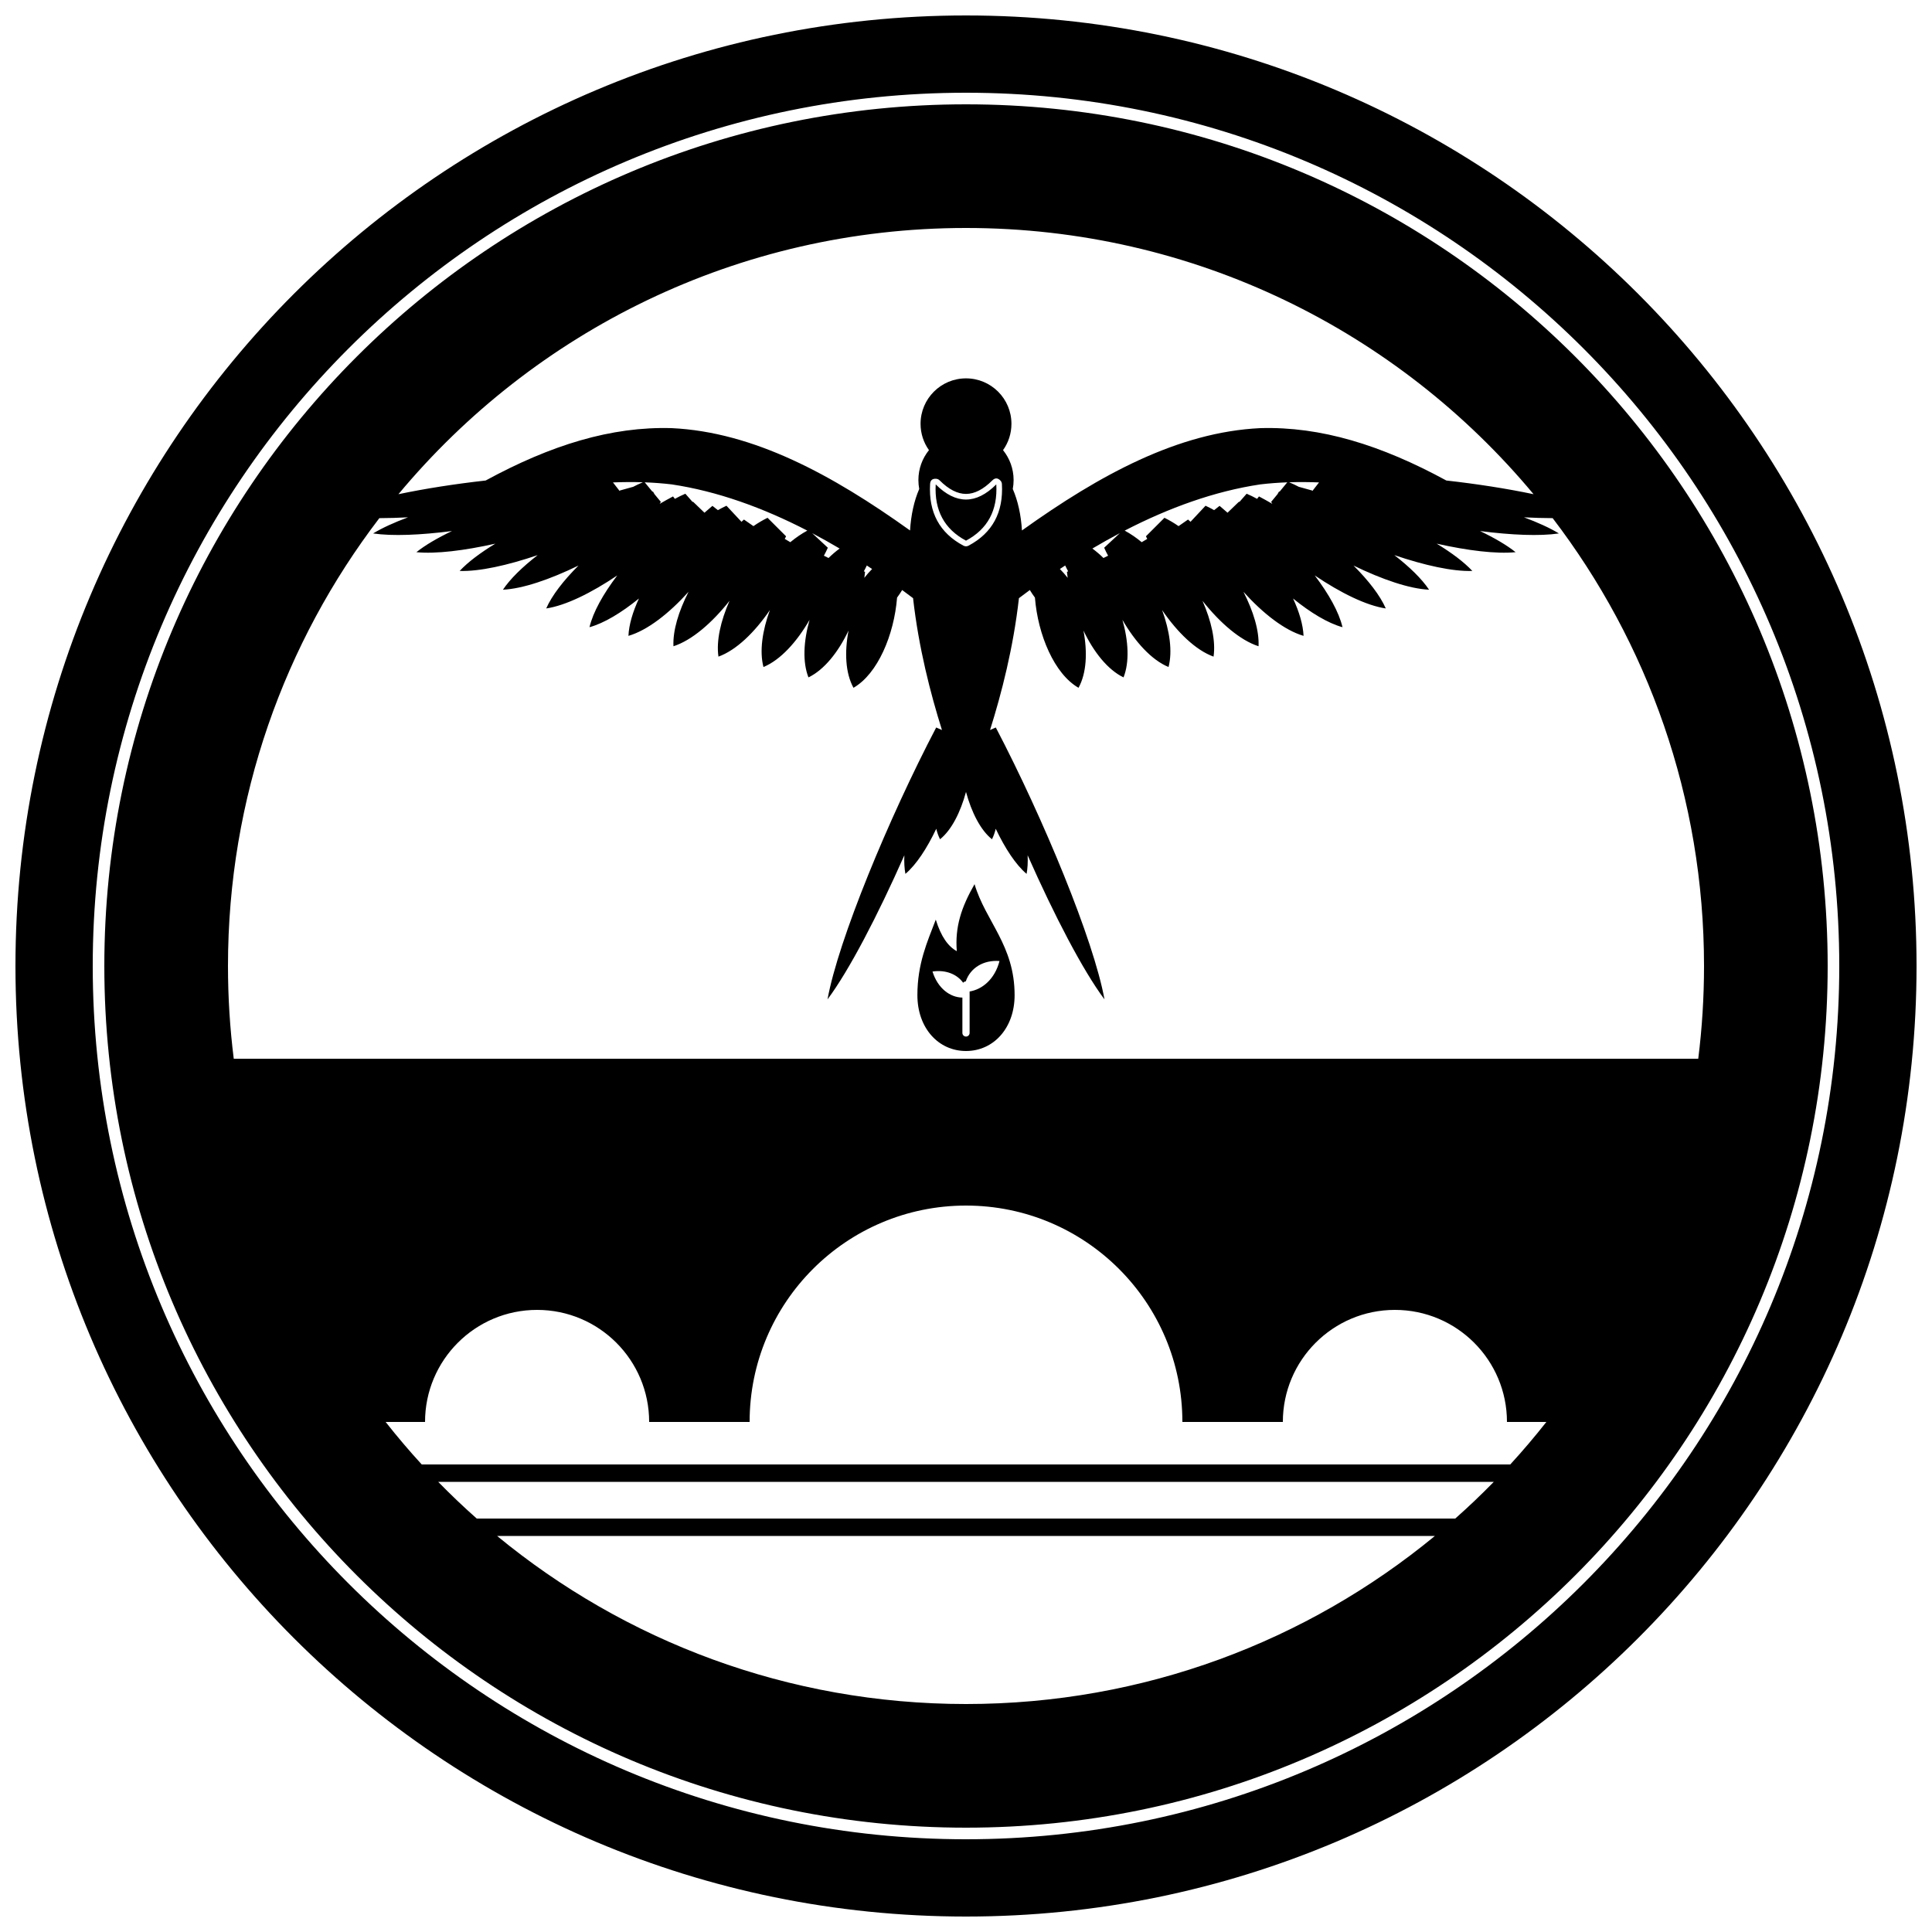
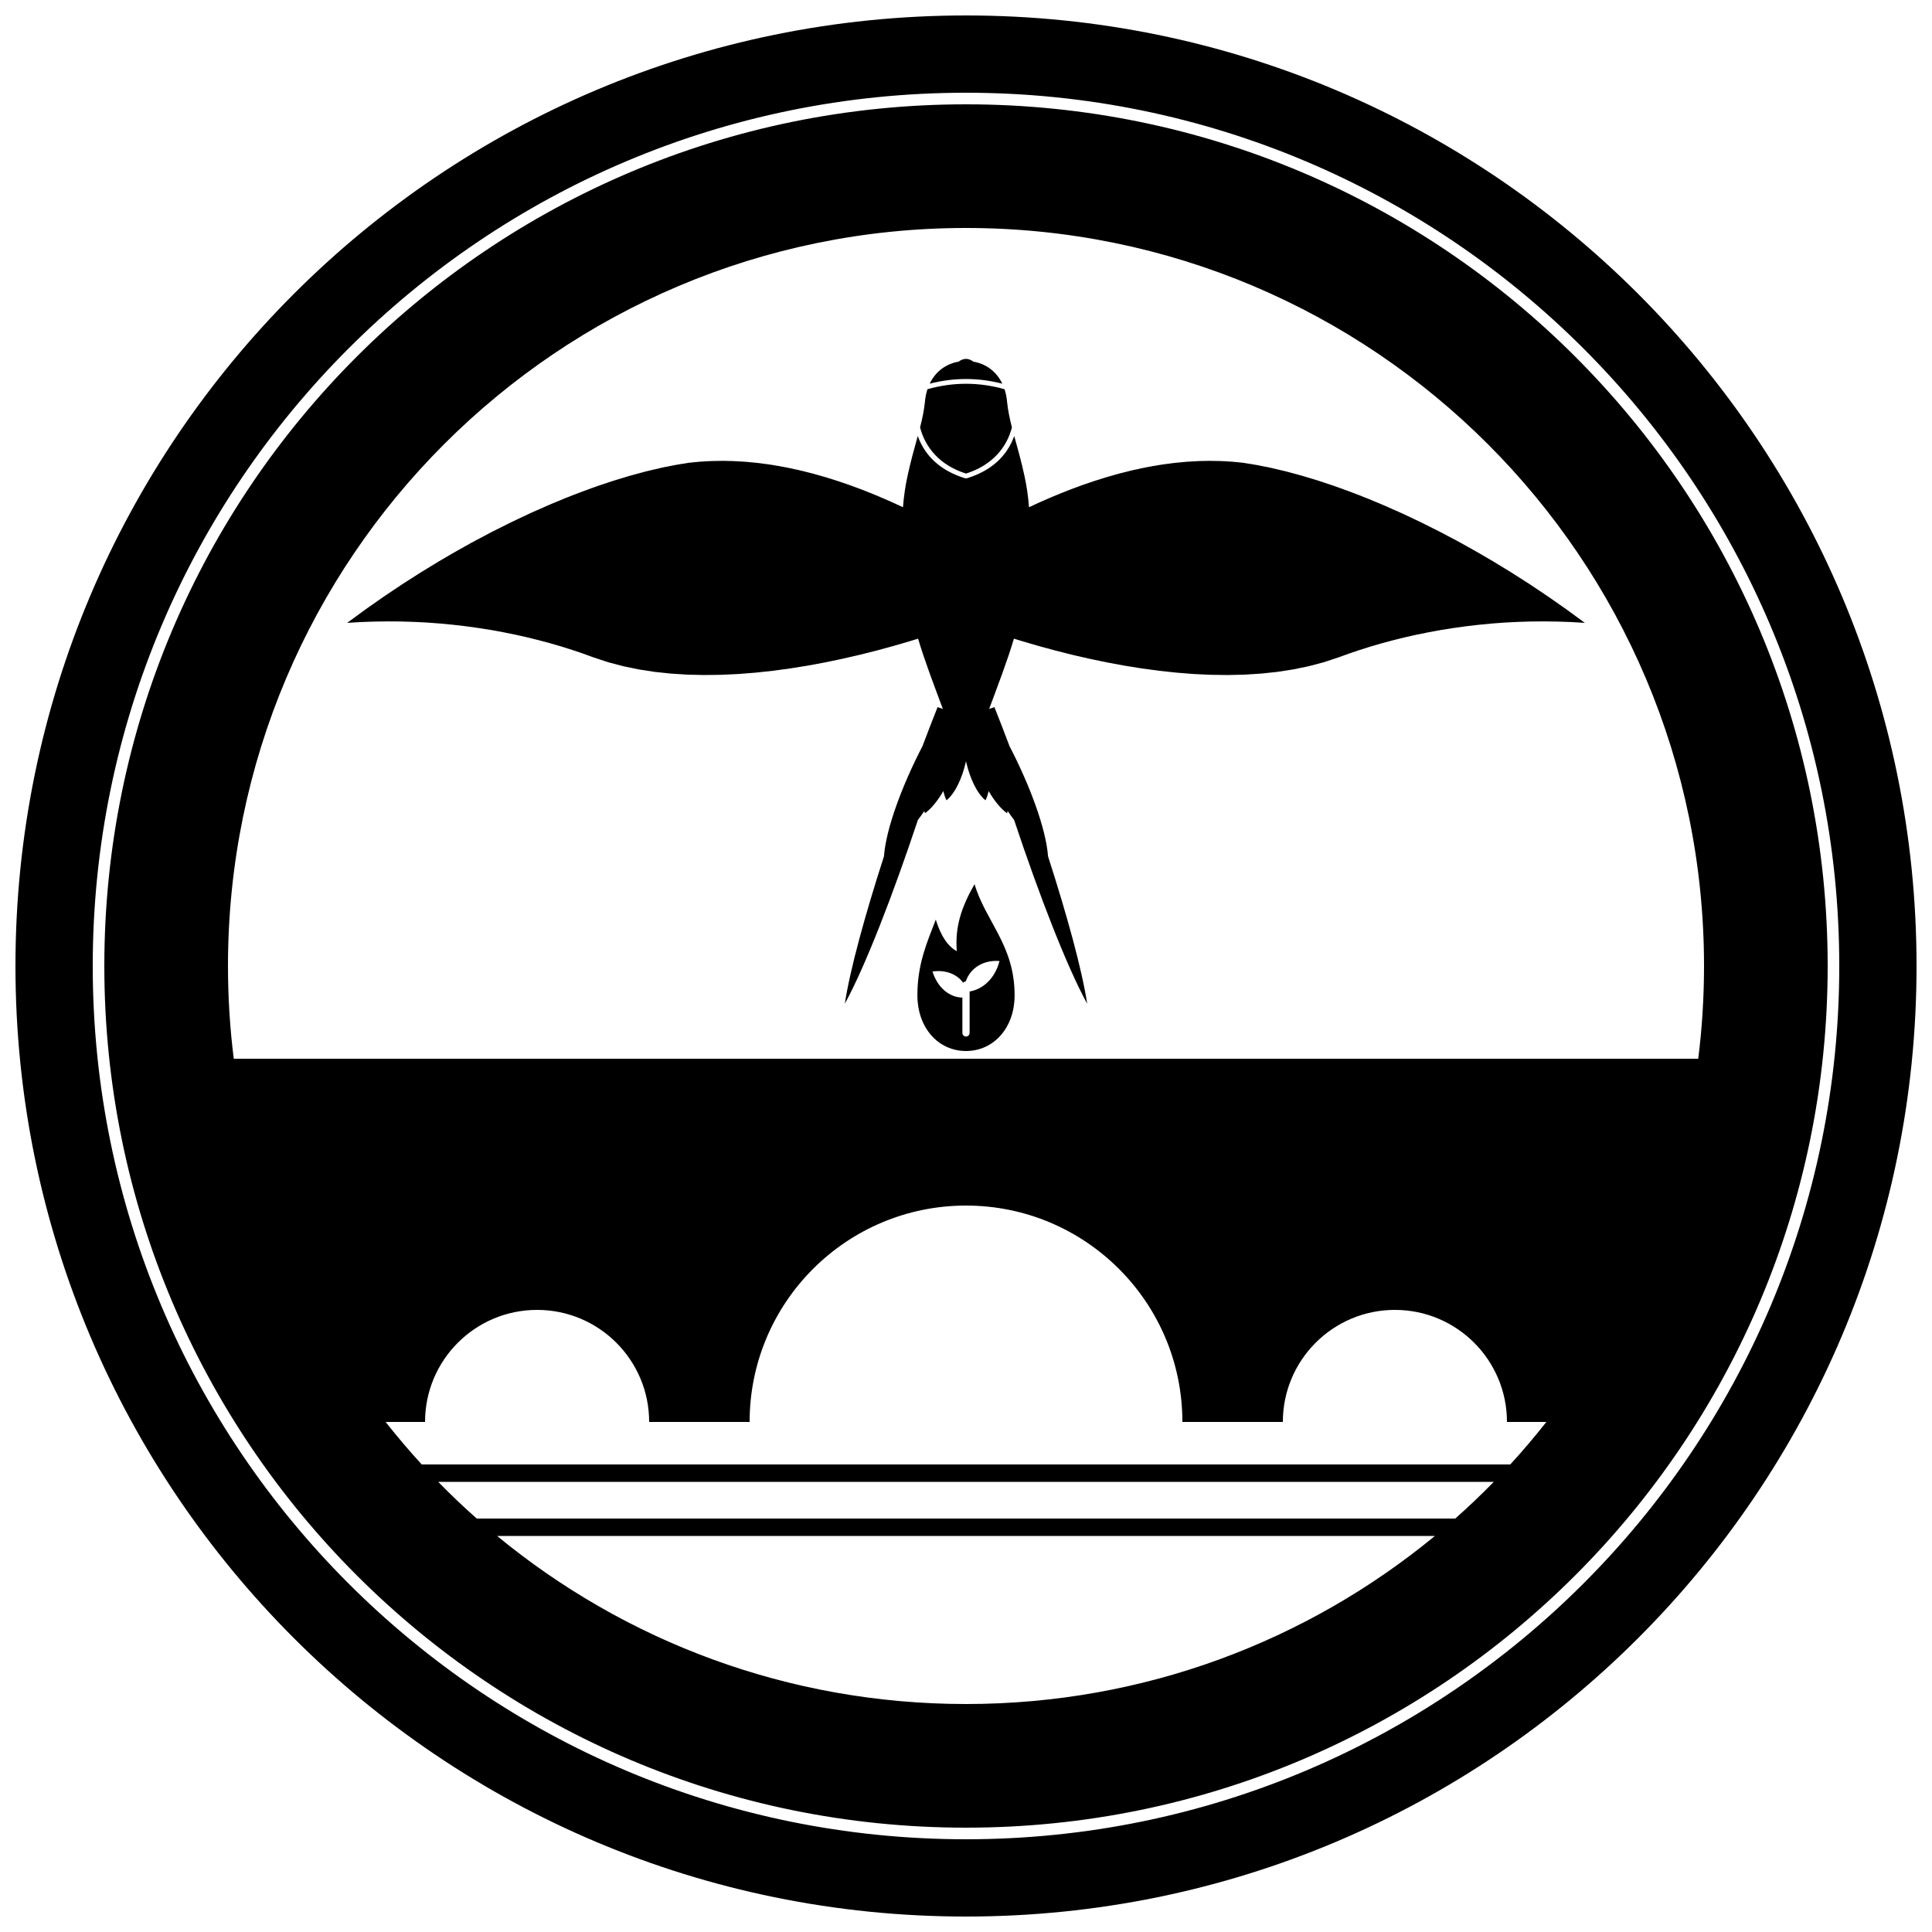
<svg xmlns="http://www.w3.org/2000/svg" viewBox="0 0 1000 1000" role="img" aria-label="קריית חינוך דרור · משלחת לגרמניה 2026">
-   <path fill="#000000" d="M8 500C8 228.28 228.28 8 500 8C771.72 8 992 228.28 992 500C992 771.72 771.72 992 500 992C228.28 992 8 771.72 8 500ZM48 500C48 749.63 250.37 952 500 952C749.63 952 952 749.63 952 500C952 250.37 749.63 48 500 48C250.37 48 48 250.37 48 500ZM54 500C54 253.68 253.68 54 500 54C746.32 54 946 253.68 946 500C946 746.32 746.32 946 500 946C253.68 946 54 746.32 54 500ZM118 500C118 516.26 119.02 532.28 120.99 548H879.01C880.98 532.28 882 516.26 882 500C882 412.83 852.8 332.48 803.65 268.19C798.96 268.18 793.99 268.03 788.82 267.77C796.02 270.45 802.19 273.26 806.88 276.11C796.89 277.58 782.39 276.96 766.07 274.87C773.58 278.46 779.91 282.16 784.48 285.81C774.39 286.79 759.78 285 743.63 281.4C751.39 286.13 757.8 290.94 762.08 295.52C751.92 295.86 737.39 292.65 721.71 287.33C729.59 293.45 735.91 299.59 739.68 305.23C729.5 304.76 715.38 299.92 700.58 292.73C708.33 300.48 714.32 308.18 717.28 314.93C707.23 313.45 693.93 306.9 680.5 297.84C687.77 307.42 693.05 316.83 694.88 324.64C687.32 322.57 678.37 317.15 669.29 309.79C672.5 316.73 674.46 323.35 674.72 329.12C664.92 326.27 653.79 317.6 643.61 306.32C648.77 316.46 651.8 326.41 651.42 334.5C641.88 331.42 631.51 322.46 622.4 310.98C626.99 321.44 629.33 331.72 628.13 339.87C618.9 336.53 609.42 327.34 601.51 315.77C605.43 326.55 606.96 337.12 604.83 345.25C596.04 341.6 587.6 332.31 580.97 320.83C584.09 331.87 584.67 342.66 581.54 350.62C573.35 346.66 566.09 337.5 560.8 326.39C562.93 337.57 562.42 348.41 558.24 356C545.71 348.8 537.21 328.61 535.68 309.32C534.74 308.06 533.86 306.75 533.04 305.4C531.15 306.79 529.27 308.19 527.4 309.61C524.51 335.19 518.44 358.81 512.44 377.86L515.43 376.55C540.07 423.66 566.12 486.65 571.68 517.28C560.47 502.29 545.72 473.87 531.91 442.69C532.06 446.25 531.89 449.5 531.36 452.32C525.74 447.56 520.21 439.11 515.39 428.97C514.91 430.95 514.26 432.78 513.44 434.4C507.51 429.66 502.86 420.44 500 409.9C497.14 420.44 492.49 429.66 486.56 434.4C485.74 432.78 485.09 430.95 484.61 428.97C479.79 439.11 474.26 447.56 468.64 452.32C468.11 449.5 467.94 446.25 468.09 442.69C454.28 473.87 439.53 502.29 428.32 517.28C433.88 486.65 459.93 423.66 484.57 376.55L487.56 377.86C481.56 358.81 475.49 335.19 472.6 309.61C470.73 308.19 468.85 306.79 466.96 305.4C466.14 306.75 465.26 308.06 464.32 309.32C462.79 328.61 454.29 348.8 441.76 356C437.58 348.41 437.07 337.57 439.2 326.39C433.91 337.5 426.65 346.66 418.46 350.62C415.33 342.66 415.91 331.87 419.03 320.83C412.4 332.31 403.96 341.6 395.17 345.25C393.04 337.12 394.57 326.55 398.49 315.77C390.58 327.34 381.1 336.53 371.87 339.87C370.67 331.72 373.01 321.44 377.6 310.98C368.49 322.46 358.12 331.42 348.58 334.5C348.2 326.41 351.23 316.46 356.39 306.32C346.21 317.6 335.08 326.27 325.28 329.12C325.54 323.35 327.5 316.73 330.71 309.79C321.63 317.15 312.68 322.57 305.12 324.64C306.95 316.83 312.23 307.42 319.5 297.84C306.07 306.9 292.77 313.45 282.72 314.93C285.68 308.18 291.67 300.48 299.42 292.73C284.62 299.92 270.5 304.76 260.32 305.23C264.09 299.59 270.41 293.45 278.29 287.33C262.61 292.65 248.08 295.86 237.92 295.52C242.2 290.94 248.61 286.13 256.37 281.4C240.22 285 225.61 286.79 215.52 285.81C220.09 282.16 226.42 278.46 233.93 274.87C217.61 276.96 203.11 277.58 193.12 276.11C197.81 273.26 203.98 270.45 211.18 267.77C206.01 268.03 201.04 268.18 196.35 268.19C147.2 332.48 118 412.83 118 500ZM206.23 255.8C219.98 252.91 235.56 250.48 251.38 248.71C285.13 230.34 316.41 220.68 347.68 221.6C390.07 223.62 430.64 245.65 471.04 274.57C471.52 266.59 473.12 259.24 475.79 253.09C475.51 251.6 475.36 250.06 475.36 248.48C475.36 242.61 477.41 237.23 480.83 232.99C478.09 229.15 476.48 224.44 476.48 219.36C476.48 206.37 487.01 195.84 500 195.84C512.99 195.84 523.52 206.37 523.52 219.36C523.52 224.44 521.91 229.15 519.17 232.99C522.59 237.23 524.64 242.61 524.64 248.48C524.64 250.06 524.49 251.6 524.21 253.09C526.88 259.24 528.48 266.59 528.96 274.57C569.36 245.65 609.93 223.62 652.32 221.6C683.59 220.68 714.87 230.34 748.62 248.71C764.44 250.48 780.02 252.91 793.77 255.8C723.69 171.6 618.11 118 500 118C381.89 118 276.31 171.6 206.23 255.8ZM781.71 758C788.21 750.91 794.45 743.57 800.4 736H780C780 703.97 754.03 678 722 678C689.97 678 664 703.97 664 736H612C612 674.14 561.86 624 500 624C438.14 624 388 674.14 388 736H336C336 703.97 310.03 678 278 678C245.97 678 220 703.97 220 736H199.6C205.55 743.57 211.79 750.91 218.29 758ZM742.71 795H257.29C323.28 849.36 407.83 882 500 882C592.17 882 676.72 849.36 742.71 795ZM753.24 786C760.12 779.91 766.77 773.57 773.19 767H226.81C233.23 773.57 239.88 779.91 246.76 786ZM504.42 457.64C510.2 477.02 525.16 489.26 525.16 515.1C525.16 532.1 514.28 544 500 544C485.72 544 474.84 532.1 474.84 515.1C474.84 498.78 479.94 487.56 484.36 476C487.08 484.84 490.82 489.94 495.24 492.32C494.22 479.74 497.62 469.54 504.42 457.64ZM486.38 248.66Q485.59 247.87 484.48 247.81Q481.57 247.65 481.41 250.56Q480.19 272.57 498.63 282.41Q500 283.14 501.37 282.41Q519.81 272.57 518.59 250.56Q518.53 249.45 517.74 248.66Q515.68 246.6 513.62 248.66Q506.63 255.65 500 255.65Q493.37 255.65 486.38 248.66ZM666.29 249.65C661.63 249.83 656.97 250.17 652.32 250.72C628.71 254.26 605.1 262.78 582.14 274.64C585.22 276.31 588.19 278.35 590.94 280.64L593.81 278.93C593.58 278.49 593.35 278.04 593.13 277.59L602.72 268.01C605.22 269.24 607.67 270.69 610.02 272.32L614.93 268.91C615.36 269.3 615.79 269.69 616.21 270.08L623.98 261.77C625.48 262.46 626.97 263.22 628.43 264.05L631.25 261.83C632.63 262.97 634.01 264.16 635.37 265.38L641.3 259.67L641.51 259.82L645.26 255.55C647.09 256.33 648.9 257.22 650.68 258.2L651.64 256.95C653.89 258.14 656.17 259.4 658.45 260.73L658.49 260.65C658.3 260.36 658.12 260.08 657.93 259.79L661.25 255.77L662.02 254.4L662.29 254.51ZM333.71 249.65 337.71 254.51C337.8 254.47 337.89 254.44 337.98 254.4L338.75 255.77L342.07 259.79C341.88 260.08 341.7 260.36 341.51 260.65L341.55 260.73C343.83 259.4 346.11 258.14 348.36 256.95L349.32 258.2C351.1 257.22 352.91 256.33 354.74 255.55L358.49 259.82C358.56 259.77 358.63 259.72 358.7 259.67L364.63 265.38C365.99 264.16 367.37 262.97 368.75 261.83L371.57 264.05C373.03 263.22 374.52 262.46 376.02 261.77L383.79 270.08C384.21 269.69 384.64 269.3 385.07 268.91L389.98 272.32C392.33 270.69 394.78 269.24 397.28 268.01L406.87 277.59C406.65 278.04 406.42 278.49 406.19 278.93L409.06 280.64C411.81 278.35 414.78 276.31 417.86 274.64C394.9 262.78 371.29 254.26 347.68 250.72C343.03 250.17 338.37 249.83 333.71 249.65ZM484.32 250.72Q500 266.4 515.68 250.72Q516.8 270.88 500 279.84Q483.2 270.88 484.32 250.72ZM501.87 513.19C508.51 512.1 514.93 506.76 517.34 497.42C508.95 496.8 502.26 501.01 499.88 507.96C499.33 508 498.85 508.27 498.53 508.67C495.39 504.31 489.61 501.83 482.66 502.86C485.36 511.56 491.76 516.28 498.13 516.35V534.65C498.13 535.68 498.97 536.52 500 536.52C501.03 536.52 501.87 535.68 501.87 534.65ZM579.62 275.96C574.85 278.48 570.11 281.14 565.41 283.92C567.43 285.41 569.36 287.06 571.15 288.82L573.55 287.63C572.81 286.27 572.13 284.9 571.52 283.5ZM420.38 275.96 428.48 283.5C427.87 284.9 427.19 286.27 426.45 287.63L428.85 288.82C430.64 287.06 432.57 285.41 434.59 283.92C429.89 281.14 425.15 278.48 420.38 275.96ZM317.27 249.7 320.48 253.83Q320.41 253.93 320.34 254.03C322.76 253.32 325.16 252.65 327.52 252.03L327.54 252.07C329.25 251.17 330.99 250.35 332.74 249.62C327.6 249.45 322.44 249.49 317.27 249.7ZM682.73 249.7C677.56 249.49 672.4 249.45 667.26 249.62C669.01 250.35 670.75 251.17 672.46 252.07L672.48 252.03C674.84 252.65 677.24 253.32 679.66 254.03Q679.59 253.93 679.52 253.83ZM551.34 292.7C550.42 293.3 549.51 293.9 548.6 294.51C550.04 295.96 551.38 297.49 552.62 299.08C552.47 298.04 552.35 297 552.25 295.97L552.88 295.72C552.33 294.73 551.82 293.72 551.34 292.7ZM448.66 292.7C448.18 293.72 447.67 294.73 447.12 295.72L447.75 295.97C447.65 297 447.53 298.04 447.38 299.08C448.62 297.49 449.96 295.96 451.4 294.51C450.49 293.9 449.58 293.3 448.66 292.7Z" />
+   <path fill="#000000" d="M8 500C8 228.28 228.28 8 500 8C771.72 8 992 228.28 992 500C992 771.72 771.72 992 500 992C228.28 992 8 771.72 8 500ZM48 500C48 749.63 250.37 952 500 952C749.63 952 952 749.63 952 500C952 250.37 749.63 48 500 48C250.37 48 48 250.37 48 500ZM54 500C54 253.68 253.68 54 500 54C746.32 54 946 253.68 946 500C946 746.32 746.32 946 500 946C253.68 946 54 746.32 54 500ZM118 500C118 516.26 119.02 532.28 120.99 548H879.01C880.98 532.28 882 516.26 882 500C882 289.03 710.97 118 500 118C289.03 118 118 289.03 118 500ZM485.29 366.01 488.01 366.93C483.45 354.61 478.84 342.76 475.19 330.56L471.36 331.75L462.74 334.27L453.98 336.66L445.13 338.89L436.19 340.95L427.2 342.83L418.17 344.51L409.12 345.96L400.08 347.19L391.08 348.16L382.12 348.87L373.24 349.28L364.45 349.39L355.77 349.19L347.22 348.65L338.84 347.76L330.64 346.49L322.65 344.84L314.89 342.8L307.36 340.32L301.92 338.35L296.35 336.47L290.65 334.66L284.84 332.97L278.9 331.38L272.86 329.88L266.73 328.5L260.48 327.24L254.15 326.08L247.72 325.07L241.21 324.16L234.63 323.39L227.96 322.75L221.23 322.24L214.43 321.9L207.58 321.68L200.67 321.63L193.71 321.73L186.71 321.97L179.68 322.4L189.12 315.48L198.61 308.83L208.13 302.45L217.65 296.36L227.18 290.55L232.88 287.23V287.2L234.81 286.11L236.68 285.03L240.4 282.96L243.73 281.08L245.04 280.39L246.13 279.78L250.72 277.37L254.52 275.35L255.3 274.96L255.52 274.84L264.83 270.19L265.03 270.09L265.2 270.01L267.26 269.04L274.04 265.84L274.66 265.56L275.74 265.06L279.58 263.38L283.13 261.8L284.48 261.23L286.14 260.51L288.6 259.51L292.09 258.04L294.71 257.03L296.34 256.36L298.18 255.67L300.9 254.62L304.23 253.41L306.33 252.62L307.54 252.21L309.52 251.49L313.75 250.09L316.07 249.3L316.97 249.02L317.97 248.69L324.14 246.83L325.55 246.4L325.74 246.35L326.2 246.21L334.2 244.04L334.44 243.99L334.72 243.91L337.08 243.36L341.95 242.21L342.58 242.08L343.57 241.85L346.17 241.36L349.44 240.7L350.89 240.46L352.06 240.24L353.28 240.07L356.64 239.52L358.79 239.31L359.54 239.21L360.74 239.12L362.36 238.96L364.74 238.83L366.13 238.72L366.92 238.7L368.13 238.64L371.81 238.57L372.76 238.55L373.04 238.55L373.92 238.53L378.64 238.63L379.43 238.65L379.56 238.65L379.73 238.66L385.58 238.99L385.95 239.03L386.13 239.04L387.5 239.17L391.46 239.54L392.09 239.62L392.87 239.7L395.16 240.01L397.35 240.29L398.29 240.44L399.64 240.63L401.72 241L403.27 241.24L404.73 241.53L406.44 241.83L407.86 242.13L409.2 242.39L411.39 242.88L413.26 243.27L414.2 243.5L415.16 243.72L417.97 244.44L420.1 244.96L420.77 245.15L421.13 245.24L426.63 246.8L426.96 246.89L426.98 246.9L427.12 246.93L433.12 248.82L433.52 248.95L433.84 249.05L435.62 249.66L439.13 250.85L439.86 251.12L440.74 251.43L442.71 252.16L445.15 253.06L446.55 253.61L447.65 254.02L449.26 254.68L451.19 255.44L453.06 256.21L454.56 256.82L455.75 257.34L457.23 257.96L459.42 258.93L461.49 259.83L462.77 260.41L463.26 260.63L465.17 261.52L467.38 262.54C467.83 256.88 468.61 251.41 469.76 246.24C471.42 238.47 473.36 231.81 475.03 225.7Q480.87 241.67 499.26 247.47Q500 247.7 500.74 247.47Q519.13 241.67 524.97 225.7C526.64 231.81 528.58 238.47 530.24 246.24C531.39 251.41 532.17 256.88 532.62 262.54L534.83 261.52L536.74 260.63L537.23 260.41L538.51 259.83L540.58 258.93L542.77 257.96L544.25 257.34L545.44 256.82L546.94 256.21L548.81 255.44L550.74 254.68L552.35 254.02L553.45 253.61L554.85 253.06L557.29 252.16L559.26 251.43L560.14 251.12L560.87 250.85L564.38 249.66L566.16 249.05L566.48 248.95L566.88 248.82L572.88 246.93L573.02 246.9L573.04 246.89L573.37 246.8L578.87 245.24L579.23 245.15L579.9 244.96L582.03 244.44L584.84 243.72L585.8 243.5L586.74 243.27L588.61 242.88L590.8 242.39L592.14 242.13L593.56 241.83L595.27 241.53L596.73 241.24L598.28 241L600.36 240.63L601.71 240.44L602.65 240.29L604.84 240.01L607.13 239.7L607.91 239.62L608.54 239.54L612.5 239.17L613.87 239.04L614.05 239.03L614.42 238.99L620.27 238.66L620.44 238.65L620.57 238.65L621.36 238.63L626.08 238.53L626.96 238.55L627.24 238.55L628.19 238.57L631.87 238.64L633.08 238.7L633.87 238.72L635.26 238.83L637.64 238.96L639.26 239.12L640.46 239.21L641.21 239.31L643.36 239.52L646.72 240.07L647.94 240.24L649.11 240.46L650.56 240.7L653.83 241.36L656.43 241.85L657.42 242.08L658.05 242.21L662.92 243.36L665.28 243.91L665.56 243.99L665.8 244.04L673.8 246.21L674.26 246.35L674.45 246.4L675.86 246.83L682.03 248.69L683.03 249.02L683.93 249.3L686.25 250.09L690.48 251.49L692.46 252.21L693.67 252.62L695.77 253.41L699.1 254.62L701.82 255.67L703.66 256.36L705.29 257.03L707.91 258.04L711.4 259.51L713.86 260.51L715.52 261.23L716.87 261.8L720.42 263.38L724.26 265.06L725.34 265.56L725.96 265.84L732.74 269.04L734.8 270.01L734.97 270.09L735.17 270.19L744.48 274.84L744.7 274.96L745.48 275.35L749.28 277.37L753.87 279.78L754.96 280.39L756.27 281.08L759.6 282.96L763.32 285.03L765.19 286.11L767.12 287.2V287.23L772.82 290.55L782.35 296.36L791.87 302.45L801.39 308.83L810.88 315.48L820.32 322.4L813.29 321.97L806.29 321.73L799.33 321.63L792.42 321.68L785.57 321.9L778.77 322.24L772.04 322.75L765.37 323.39L758.79 324.16L752.28 325.07L745.85 326.08L739.52 327.24L733.27 328.5L727.14 329.88L721.1 331.38L715.16 332.97L709.35 334.66L703.65 336.47L698.08 338.35L692.64 340.32L685.11 342.8L677.35 344.84L669.36 346.49L661.16 347.76L652.78 348.65L644.23 349.19L635.55 349.39L626.76 349.28L617.88 348.87L608.92 348.16L599.92 347.19L590.88 345.96L581.83 344.51L572.8 342.83L563.81 340.95L554.87 338.89L546.02 336.66L537.26 334.27L528.64 331.75L524.81 330.56C521.16 342.76 516.55 354.61 511.99 366.93L514.71 366.01C517.3 372.53 519.92 379.29 522.53 386.22C533.06 406.48 541.43 429.01 542.46 443.23C552.32 473.77 560.07 502.02 562.72 519.52C552.16 500.27 537.8 463.15 524.9 424.4C523.78 422.95 522.65 421.39 521.55 419.74C521.47 420.15 521.38 420.56 521.28 420.96C517.9 418.53 514.63 414.45 511.71 409.43C511.33 411.21 510.79 412.83 510.08 414.24C505.46 410.38 501.94 402.64 500 394.03C498.06 402.64 494.54 410.38 489.92 414.24C489.21 412.83 488.67 411.21 488.29 409.43C485.37 414.45 482.1 418.53 478.72 420.96C478.62 420.56 478.53 420.15 478.45 419.74C477.35 421.39 476.22 422.95 475.1 424.4C462.2 463.15 447.84 500.27 437.28 519.52C439.93 502.02 447.68 473.77 457.54 443.23C458.57 429.01 466.94 406.48 477.47 386.22C480.08 379.29 482.7 372.53 485.29 366.01ZM781.71 758C788.21 750.91 794.45 743.57 800.4 736H780C780 703.97 754.03 678 722 678C689.97 678 664 703.97 664 736H612C612 674.14 561.86 624 500 624C438.14 624 388 674.14 388 736H336C336 703.97 310.03 678 278 678C245.97 678 220 703.97 220 736H199.6C205.55 743.57 211.79 750.91 218.29 758ZM742.71 795H257.29C323.28 849.36 407.83 882 500 882C592.17 882 676.72 849.36 742.71 795ZM753.24 786C760.12 779.91 766.77 773.57 773.19 767H226.81C233.23 773.57 239.88 779.91 246.76 786ZM504.42 457.64C510.2 477.02 525.16 489.26 525.16 515.1C525.16 532.1 514.28 544 500 544C485.72 544 474.84 532.1 474.84 515.1C474.84 498.78 479.94 487.56 484.36 476C487.08 484.84 490.82 489.94 495.24 492.32C494.22 479.74 497.62 469.54 504.42 457.64ZM519.95 201.46C520.62 203.5 521.08 205.74 521.28 208.16C521.71 212.42 522.62 216.69 523.77 221.2C521.13 231.65 513.49 240.86 500 245.12C486.51 240.86 478.87 231.65 476.23 221.2C477.38 216.69 478.29 212.42 478.72 208.16C478.92 205.74 479.38 203.5 480.05 201.46Q500 195.82 519.95 201.46ZM501.87 513.19C508.51 512.1 514.93 506.76 517.34 497.42C508.95 496.8 502.26 501.01 499.88 507.96C499.33 508 498.85 508.27 498.53 508.67C495.39 504.31 489.61 501.83 482.66 502.86C485.36 511.56 491.76 516.28 498.13 516.35V534.65C498.13 535.68 498.97 536.52 500 536.52C501.03 536.52 501.87 535.68 501.87 534.65ZM518.8 198.6Q500 193.75 481.2 198.6C484.23 192.28 489.65 188.31 496.16 187.2Q498.08 185.76 500 185.76Q501.92 185.76 503.84 187.2C510.35 188.31 515.77 192.28 518.8 198.6Z" />
</svg>
